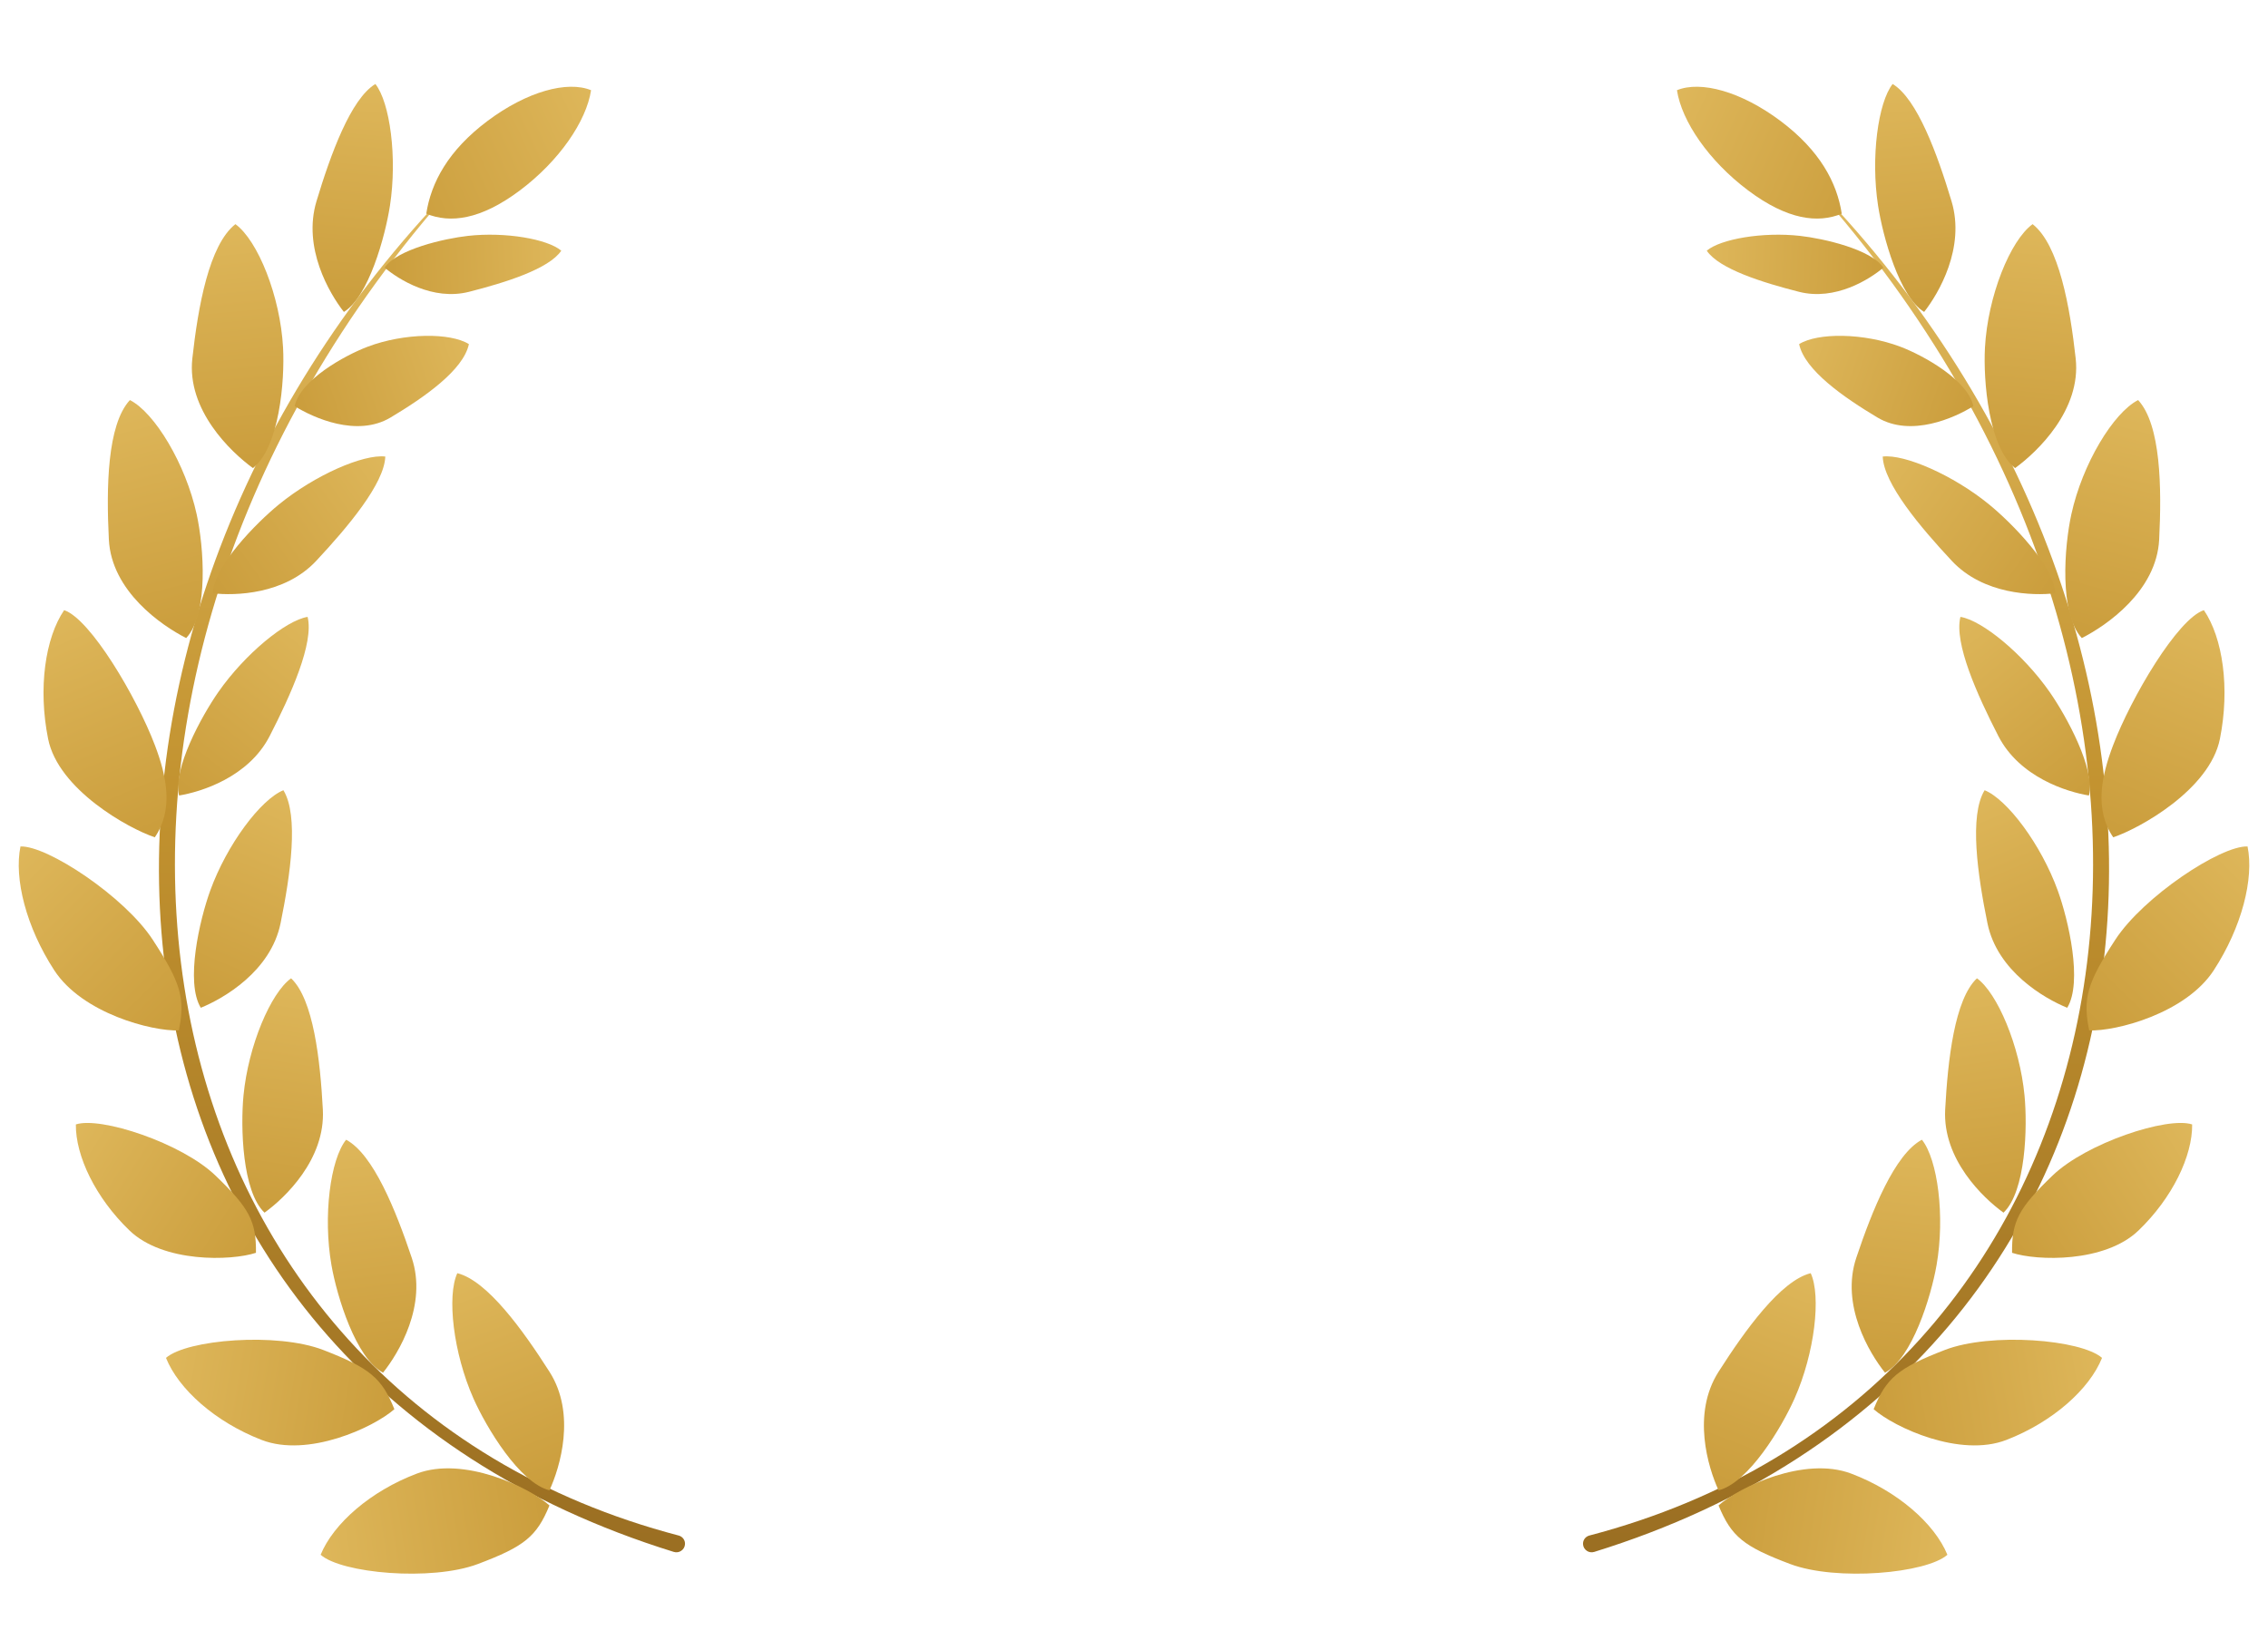
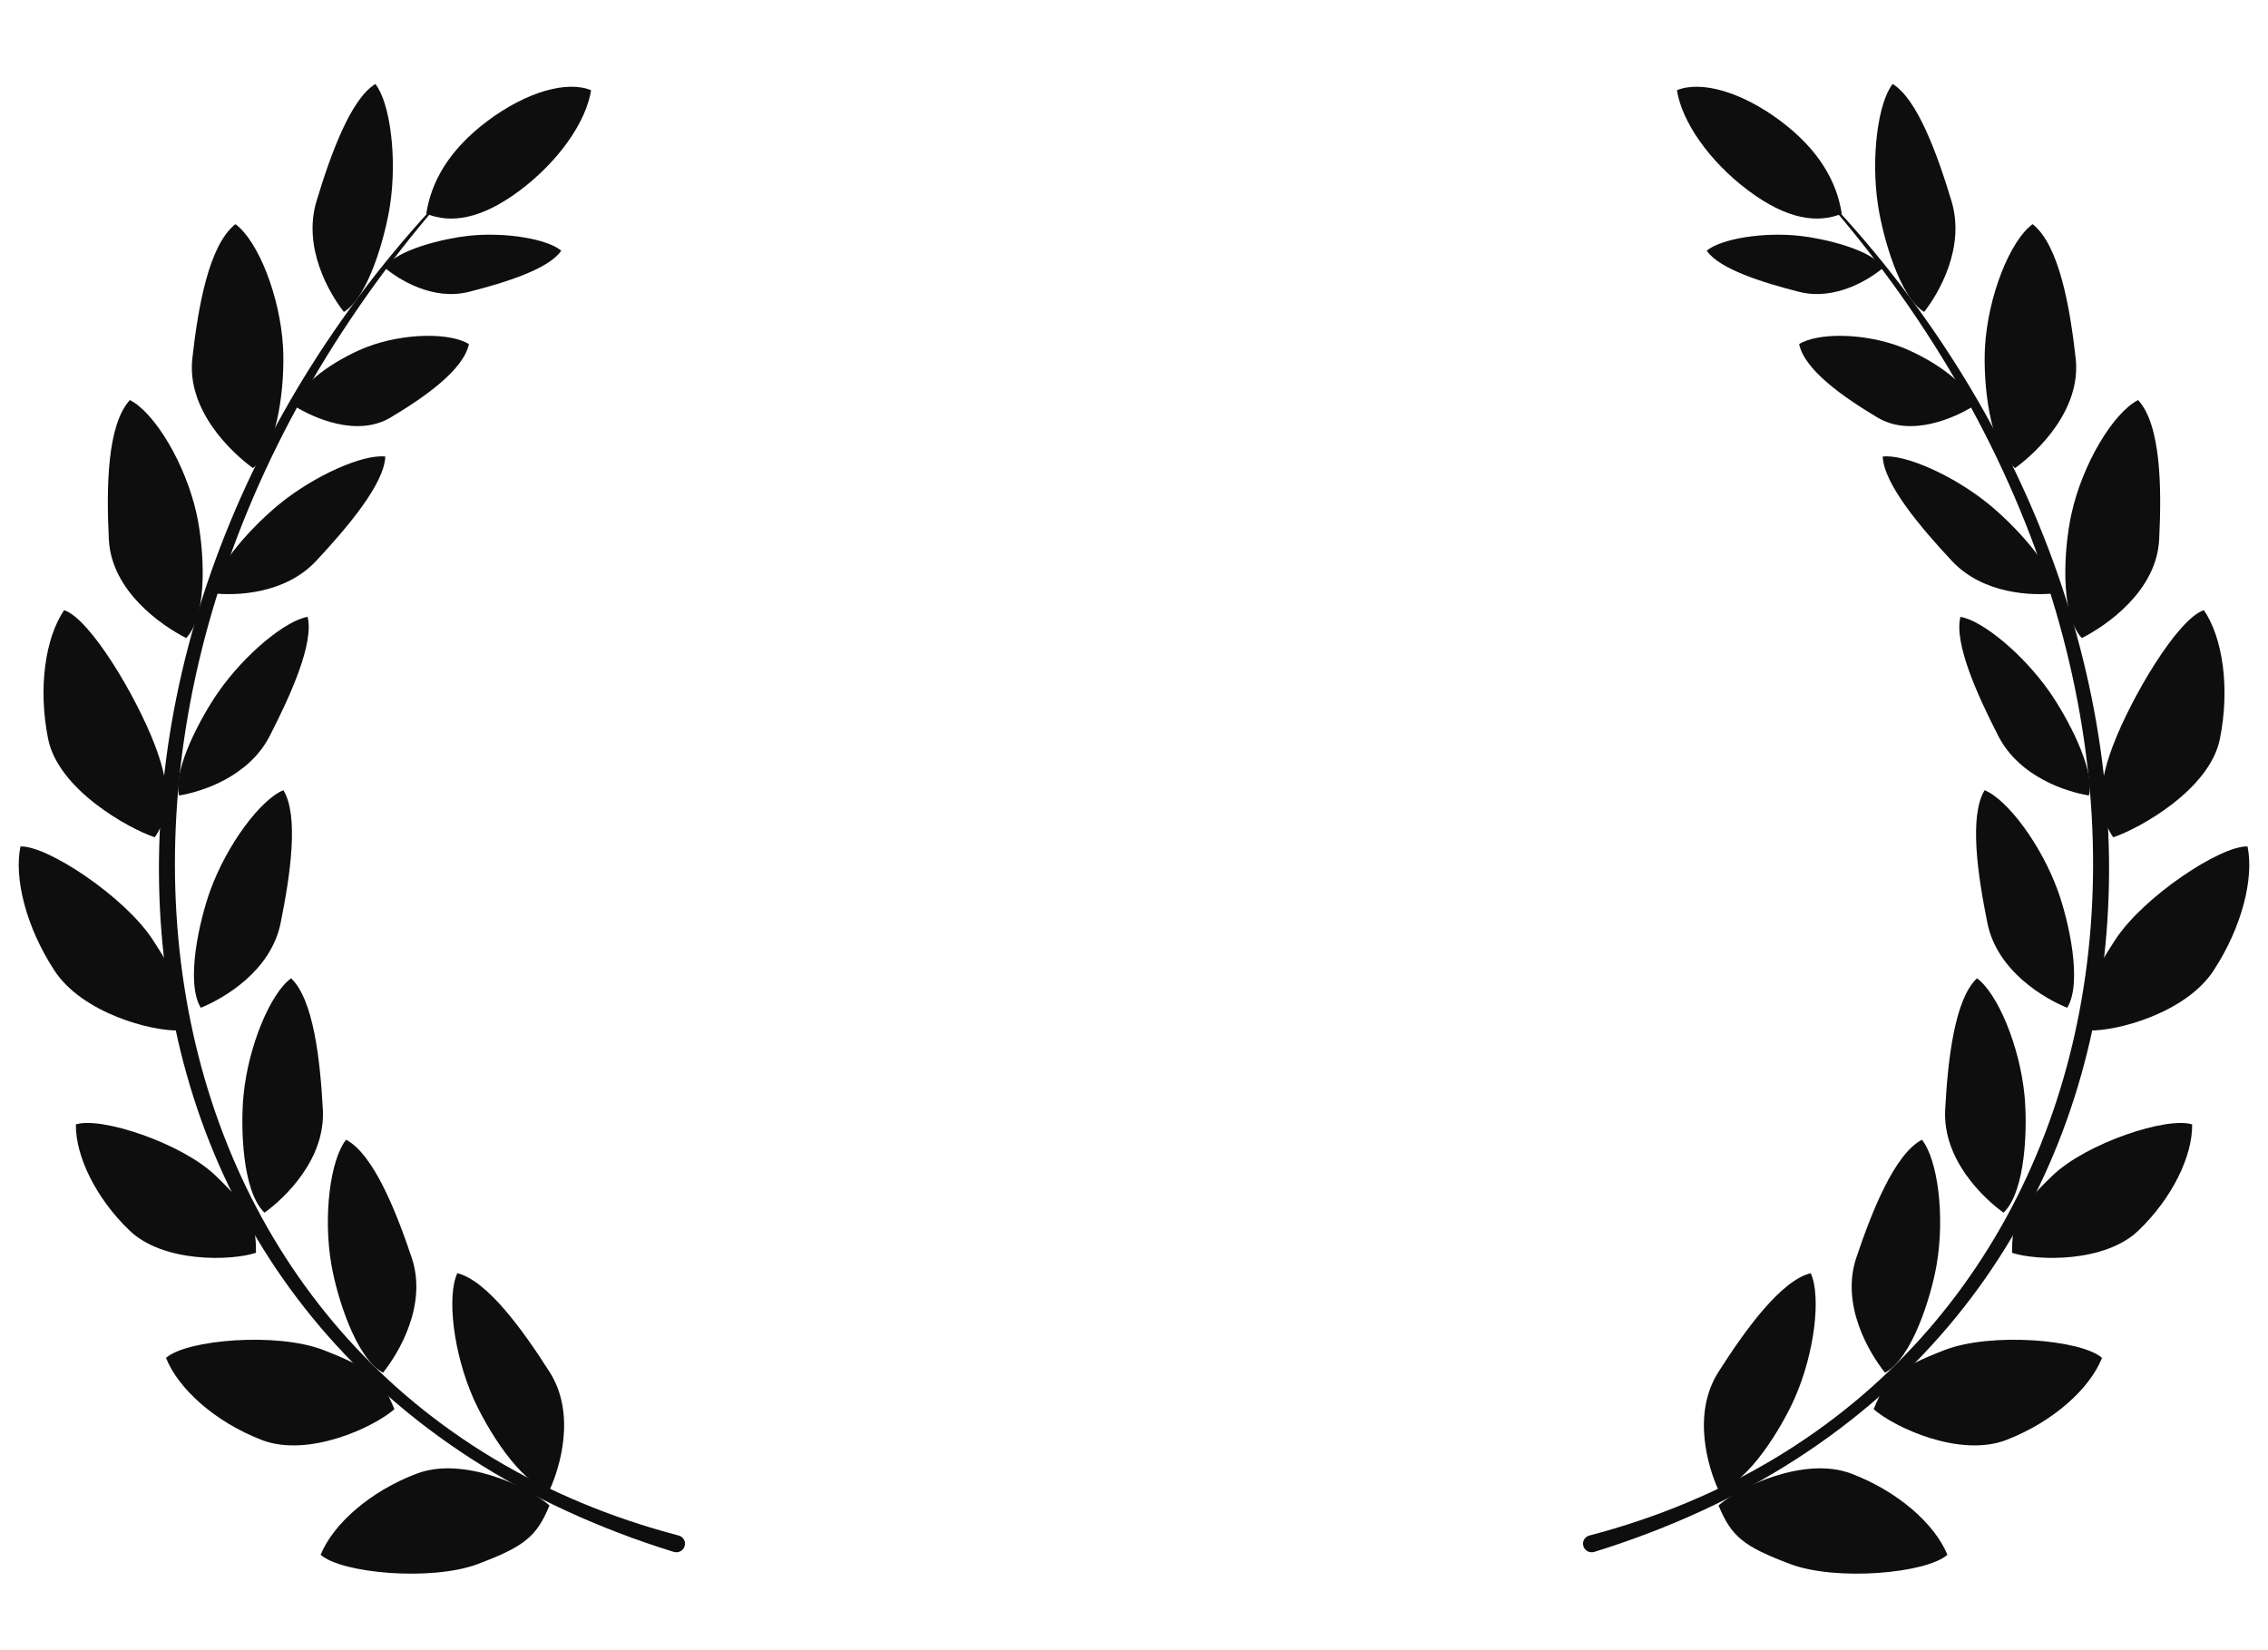
<svg xmlns="http://www.w3.org/2000/svg" viewBox="24 92 352 256" version="1.1" xml:space="preserve" style="fill-rule:evenodd;clip-rule:evenodd;stroke-linejoin:round;stroke-miterlimit:2;">
-   <defs>
-     <linearGradient id="gold" x1="0" y1="92" x2="0" y2="348" gradientUnits="userSpaceOnUse">
-       <stop offset="0" stop-color="#E8C46A" />
-       <stop offset="0.5" stop-color="#C2922F" />
-       <stop offset="1" stop-color="#9A6E22" />
-     </linearGradient>
-   </defs>
  <g transform="matrix(1,0,0,1,-1405.46,0)">
    <g id="アートボード1" transform="matrix(0.501897,0,0,0.549674,-712.593,-78.2576)">
      <rect x="4220.1" y="142.371" width="796.976" height="727.705" style="fill:none;" />
      <g transform="matrix(1,0,0,1,-6.12316,0)">
        <g>
          <g transform="matrix(3.37551,0,0,1.68304,-779.981,165.047)">
-             <path d="M1536.8,120.995C1536.84,120.936 1536.89,120.942 1536.93,121.009C1536.97,121.075 1536.97,121.18 1536.93,121.25C1497.32,206.684 1509.26,319.557 1559.44,343.614C1559.8,343.789 1560.05,344.427 1560.01,345.118C1560.01,345.118 1560.01,345.118 1560.01,345.118C1559.99,345.551 1559.86,345.941 1559.66,346.182C1559.47,346.423 1559.22,346.488 1558.99,346.36C1503.15,314.696 1498.38,197.528 1536.8,120.995Z" style="fill:url(#gold);" />
+             <path d="M1536.8,120.995C1536.84,120.936 1536.89,120.942 1536.93,121.009C1536.97,121.075 1536.97,121.18 1536.93,121.25C1497.32,206.684 1509.26,319.557 1559.44,343.614C1559.8,343.789 1560.05,344.427 1560.01,345.118C1560.01,345.118 1560.01,345.118 1560.01,345.118C1559.99,345.551 1559.86,345.941 1559.66,346.182C1559.47,346.423 1559.22,346.488 1558.99,346.36C1503.15,314.696 1498.38,197.528 1536.8,120.995Z" style="fill:#0E0E0E;" />
          </g>
          <g transform="matrix(-0.103299,-0.591461,1.05354,-0.362593,4254.65,876.515)">
-             <path d="M122.015,191.643C110.148,186.72 107.786,182.876 107.786,169.237C107.786,155.598 126.775,131.031 138.642,126.108C150.509,131.031 158.865,142.735 158.865,156.374C158.865,170.013 133.882,186.72 122.015,191.643Z" style="fill:url(#gold);" />
+             <path d="M122.015,191.643C110.148,186.72 107.786,182.876 107.786,169.237C107.786,155.598 126.775,131.031 138.642,126.108C150.509,131.031 158.865,142.735 158.865,156.374C158.865,170.013 133.882,186.72 122.015,191.643Z" style="fill:#0E0E0E;" />
          </g>
          <g transform="matrix(-0.108939,0.590616,1.05004,0.370961,4208.05,564.527)">
-             <path d="M122.015,191.643C110.148,186.72 107.786,182.876 107.786,169.237C107.786,155.598 126.775,131.031 138.642,126.108C150.509,131.031 158.865,142.735 158.865,156.374C158.865,170.013 133.882,186.72 122.015,191.643Z" style="fill:url(#gold);" />
+             <path d="M122.015,191.643C110.148,186.72 107.786,182.876 107.786,169.237C107.786,155.598 126.775,131.031 138.642,126.108C150.509,131.031 158.865,142.735 158.865,156.374C158.865,170.013 133.882,186.72 122.015,191.643Z" style="fill:#0E0E0E;" />
          </g>
          <g transform="matrix(-0.327441,0.473197,0.76674,0.673204,4246.2,476.768)">
-             <path d="M122.015,191.643C110.148,186.72 107.786,182.876 107.786,169.237C107.786,155.598 126.775,131.031 138.642,126.108C150.509,131.031 158.865,142.735 158.865,156.374C158.865,170.013 133.882,186.72 122.015,191.643Z" style="fill:url(#gold);" />
+             <path d="M122.015,191.643C110.148,186.72 107.786,182.876 107.786,169.237C107.786,155.598 126.775,131.031 138.642,126.108C150.509,131.031 158.865,142.735 158.865,156.374C158.865,170.013 133.882,186.72 122.015,191.643Z" style="fill:#0E0E0E;" />
          </g>
          <g transform="matrix(-0.435999,0.39347,0.636567,0.892552,4260.54,381.661)">
-             <path d="M122.015,191.643C110.148,186.72 107.786,182.876 107.786,169.237C107.786,155.598 126.775,131.031 138.642,126.108C150.509,131.031 158.865,142.735 158.865,156.374C158.865,170.013 133.882,186.72 122.015,191.643Z" style="fill:url(#gold);" />
+             <path d="M122.015,191.643C110.148,186.72 107.786,182.876 107.786,169.237C107.786,155.598 126.775,131.031 138.642,126.108C150.509,131.031 158.865,142.735 158.865,156.374C158.865,170.013 133.882,186.72 122.015,191.643Z" style="fill:#0E0E0E;" />
          </g>
          <g transform="matrix(-0.589257,0.227424,0.230008,1.04902,4346.56,318.222)">
-             <path d="M116.777,191.993C104.91,187.069 105.136,178.067 107.786,169.237C111.962,155.324 126.775,131.031 138.642,126.108C150.509,131.031 158.865,142.735 158.865,156.374C158.865,170.013 128.644,187.069 116.777,191.993Z" style="fill:url(#gold);" />
+             <path d="M116.777,191.993C104.91,187.069 105.136,178.067 107.786,169.237C111.962,155.324 126.775,131.031 138.642,126.108C150.509,131.031 158.865,142.735 158.865,156.374C158.865,170.013 128.644,187.069 116.777,191.993Z" style="fill:#0E0E0E;" />
          </g>
          <g transform="matrix(-0.619454,0.145914,0.0587328,1.06849,4392.68,267.741)">
-             <path d="M116.777,191.993C104.91,187.069 105.899,169.269 108.549,160.439C112.725,146.525 126.775,131.031 138.642,126.108C150.509,131.031 152.46,147.439 152.46,161.079C152.46,174.718 128.644,187.069 116.777,191.993Z" style="fill:url(#gold);" />
+             <path d="M116.777,191.993C104.91,187.069 105.899,169.269 108.549,160.439C112.725,146.525 126.775,131.031 138.642,126.108C150.509,131.031 152.46,147.439 152.46,161.079C152.46,174.718 128.644,187.069 116.777,191.993Z" style="fill:#0E0E0E;" />
          </g>
          <g transform="matrix(-0.63704,0.0535608,-0.129206,1.06331,4451.45,231.523)">
-             <path d="M116.777,191.993C104.91,187.069 105.899,169.269 108.549,160.439C112.725,146.525 126.775,131.031 138.642,126.108C150.509,131.031 152.46,147.439 152.46,161.079C152.46,174.718 128.644,187.069 116.777,191.993Z" style="fill:url(#gold);" />
+             <path d="M116.777,191.993C104.91,187.069 105.899,169.269 108.549,160.439C112.725,146.525 126.775,131.031 138.642,126.108C150.509,131.031 152.46,147.439 152.46,161.079C152.46,174.718 128.644,187.069 116.777,191.993Z" style="fill:#0E0E0E;" />
          </g>
          <g transform="matrix(-0.512686,-0.0425154,-0.318,0.962836,4501.3,217.932)">
-             <path d="M116.777,191.993C104.91,187.069 105.899,169.269 108.549,160.439C112.725,146.525 126.775,131.031 138.642,126.108C150.509,131.031 152.46,147.439 152.46,161.079C152.46,174.718 128.644,187.069 116.777,191.993Z" style="fill:url(#gold);" />
+             <path d="M116.777,191.993C104.91,187.069 105.899,169.269 108.549,160.439C112.725,146.525 126.775,131.031 138.642,126.108C150.509,131.031 152.46,147.439 152.46,161.079C152.46,174.718 128.644,187.069 116.777,191.993Z" style="fill:#0E0E0E;" />
          </g>
          <g transform="matrix(0.0182353,0.357058,-0.823163,0.191054,4548.88,306.937)">
-             <path d="M116.777,191.993C104.91,187.069 105.899,169.269 108.549,160.439C112.725,146.525 126.775,131.031 138.642,126.108C150.509,131.031 152.46,147.439 152.46,161.079C152.46,174.718 128.644,187.069 116.777,191.993Z" style="fill:url(#gold);" />
+             <path d="M116.777,191.993C104.91,187.069 105.899,169.269 108.549,160.439C112.725,146.525 126.775,131.031 138.642,126.108C150.509,131.031 152.46,147.439 152.46,161.079C152.46,174.718 128.644,187.069 116.777,191.993Z" style="fill:#0E0E0E;" />
          </g>
          <g transform="matrix(0.172076,0.449279,-0.760626,0.415126,4491.1,292.276)">
-             <path d="M116.777,191.993C104.91,187.069 105.899,169.269 108.549,160.439C112.725,146.525 126.775,131.031 138.642,126.108C150.509,131.031 152.46,147.439 152.46,161.079C152.46,174.718 128.644,187.069 116.777,191.993Z" style="fill:url(#gold);" />
+             <path d="M116.777,191.993C104.91,187.069 105.899,169.269 108.549,160.439C112.725,146.525 126.775,131.031 138.642,126.108C150.509,131.031 152.46,147.439 152.46,161.079C152.46,174.718 128.644,187.069 116.777,191.993Z" style="fill:#0E0E0E;" />
          </g>
          <g transform="matrix(0.273737,0.351995,-0.718578,0.702864,4445.85,301.226)">
-             <path d="M116.777,191.993C104.91,187.069 105.899,169.269 108.549,160.439C112.725,146.525 126.775,131.031 138.642,126.108C150.509,131.031 152.46,147.439 152.46,161.079C152.46,174.718 128.644,187.069 116.777,191.993Z" style="fill:url(#gold);" />
+             <path d="M116.777,191.993C104.91,187.069 105.899,169.269 108.549,160.439C112.725,146.525 126.775,131.031 138.642,126.108C150.509,131.031 152.46,147.439 152.46,161.079C152.46,174.718 128.644,187.069 116.777,191.993Z" style="fill:#0E0E0E;" />
          </g>
          <g transform="matrix(0.368626,0.270338,-0.480992,0.855353,4378.71,338.592)">
-             <path d="M116.777,191.993C104.91,187.069 105.899,169.269 108.549,160.439C112.725,146.525 126.775,131.031 138.642,126.108C150.509,131.031 152.46,147.439 152.46,161.079C152.46,174.718 128.644,187.069 116.777,191.993Z" style="fill:url(#gold);" />
+             <path d="M116.777,191.993C104.91,187.069 105.899,169.269 108.549,160.439C112.725,146.525 126.775,131.031 138.642,126.108C150.509,131.031 152.46,147.439 152.46,161.079C152.46,174.718 128.644,187.069 116.777,191.993Z" style="fill:#0E0E0E;" />
          </g>
          <g transform="matrix(0.498952,0.194245,-0.222112,0.996871,4320.51,380.248)">
-             <path d="M116.777,191.993C104.91,187.069 105.899,169.269 108.549,160.439C112.725,146.525 126.775,131.031 138.642,126.108C150.509,131.031 152.46,147.439 152.46,161.079C152.46,174.718 128.644,187.069 116.777,191.993Z" style="fill:url(#gold);" />
+             <path d="M116.777,191.993C104.91,187.069 105.899,169.269 108.549,160.439C112.725,146.525 126.775,131.031 138.642,126.108C150.509,131.031 152.46,147.439 152.46,161.079C152.46,174.718 128.644,187.069 116.777,191.993Z" style="fill:#0E0E0E;" />
          </g>
          <g transform="matrix(0.557826,0.0763443,0.0604457,1.02985,4279.09,445.544)">
-             <path d="M116.777,191.993C104.91,187.069 105.899,169.269 108.549,160.439C112.725,146.525 126.775,131.031 138.642,126.108C150.509,131.031 152.46,147.439 152.46,161.079C152.46,174.718 128.644,187.069 116.777,191.993Z" style="fill:url(#gold);" />
+             <path d="M116.777,191.993C104.91,187.069 105.899,169.269 108.549,160.439C112.725,146.525 126.775,131.031 138.642,126.108C150.509,131.031 152.46,147.439 152.46,161.079C152.46,174.718 128.644,187.069 116.777,191.993Z" style="fill:#0E0E0E;" />
          </g>
          <g transform="matrix(0.559923,-0.0622462,0.35903,0.97784,4258.16,516.903)">
-             <path d="M116.777,191.993C104.91,187.069 105.899,169.269 108.549,160.439C112.725,146.525 126.775,131.031 138.642,126.108C150.509,131.031 152.46,147.439 152.46,161.079C152.46,174.718 128.644,187.069 116.777,191.993Z" style="fill:url(#gold);" />
+             <path d="M116.777,191.993C104.91,187.069 105.899,169.269 108.549,160.439C112.725,146.525 126.775,131.031 138.642,126.108C150.509,131.031 152.46,147.439 152.46,161.079C152.46,174.718 128.644,187.069 116.777,191.993Z" style="fill:#0E0E0E;" />
          </g>
          <g transform="matrix(0.526816,-0.184038,0.607359,0.869535,4265.82,585.134)">
-             <path d="M116.777,191.993C104.91,187.069 105.899,169.269 108.549,160.439C112.725,146.525 126.775,131.031 138.642,126.108C150.509,131.031 152.46,147.439 152.46,161.079C152.46,174.718 128.644,187.069 116.777,191.993Z" style="fill:url(#gold);" />
+             <path d="M116.777,191.993C104.91,187.069 105.899,169.269 108.549,160.439C112.725,146.525 126.775,131.031 138.642,126.108C150.509,131.031 152.46,147.439 152.46,161.079C152.46,174.718 128.644,187.069 116.777,191.993Z" style="fill:#0E0E0E;" />
          </g>
          <g transform="matrix(0.246854,0.485496,-0.8928,0.61098,4535.18,190.858)">
-             <path d="M138.642,183.187C126.775,178.264 118.419,170.013 118.419,156.374C118.419,142.735 126.775,131.031 138.642,126.108C150.509,131.031 158.865,142.735 158.865,156.374C158.865,170.013 150.509,178.264 138.642,183.187Z" style="fill:url(#gold);" />
+             <path d="M138.642,183.187C126.775,178.264 118.419,170.013 118.419,156.374C118.419,142.735 126.775,131.031 138.642,126.108C150.509,131.031 158.865,142.735 158.865,156.374C158.865,170.013 150.509,178.264 138.642,183.187Z" style="fill:#0E0E0E;" />
          </g>
        </g>
        <g transform="matrix(-1,0,0,1,9249.42,0)">
          <g transform="matrix(3.37551,0,0,1.68304,-779.981,165.047)">
-             <path d="M1536.8,120.995C1536.84,120.936 1536.89,120.942 1536.93,121.009C1536.97,121.075 1536.97,121.18 1536.93,121.25C1497.32,206.684 1509.26,319.557 1559.44,343.614C1559.8,343.789 1560.05,344.427 1560.01,345.118C1560.01,345.118 1560.01,345.118 1560.01,345.118C1559.99,345.551 1559.86,345.941 1559.66,346.182C1559.47,346.423 1559.22,346.488 1558.99,346.36C1503.15,314.696 1498.38,197.528 1536.8,120.995Z" style="fill:url(#gold);" />
+             <path d="M1536.8,120.995C1536.84,120.936 1536.89,120.942 1536.93,121.009C1536.97,121.075 1536.97,121.18 1536.93,121.25C1497.32,206.684 1509.26,319.557 1559.44,343.614C1559.8,343.789 1560.05,344.427 1560.01,345.118C1560.01,345.118 1560.01,345.118 1560.01,345.118C1559.99,345.551 1559.86,345.941 1559.66,346.182C1559.47,346.423 1559.22,346.488 1558.99,346.36C1503.15,314.696 1498.38,197.528 1536.8,120.995Z" style="fill:#0E0E0E;" />
          </g>
          <g transform="matrix(-0.103299,-0.591461,1.05354,-0.362593,4254.65,876.515)">
-             <path d="M122.015,191.643C110.148,186.72 107.786,182.876 107.786,169.237C107.786,155.598 126.775,131.031 138.642,126.108C150.509,131.031 158.865,142.735 158.865,156.374C158.865,170.013 133.882,186.72 122.015,191.643Z" style="fill:url(#gold);" />
+             <path d="M122.015,191.643C110.148,186.72 107.786,182.876 107.786,169.237C107.786,155.598 126.775,131.031 138.642,126.108C150.509,131.031 158.865,142.735 158.865,156.374C158.865,170.013 133.882,186.72 122.015,191.643Z" style="fill:#0E0E0E;" />
          </g>
          <g transform="matrix(-0.108939,0.590616,1.05004,0.370961,4208.05,564.527)">
-             <path d="M122.015,191.643C110.148,186.72 107.786,182.876 107.786,169.237C107.786,155.598 126.775,131.031 138.642,126.108C150.509,131.031 158.865,142.735 158.865,156.374C158.865,170.013 133.882,186.72 122.015,191.643Z" style="fill:url(#gold);" />
+             <path d="M122.015,191.643C110.148,186.72 107.786,182.876 107.786,169.237C107.786,155.598 126.775,131.031 138.642,126.108C150.509,131.031 158.865,142.735 158.865,156.374C158.865,170.013 133.882,186.72 122.015,191.643Z" style="fill:#0E0E0E;" />
          </g>
          <g transform="matrix(-0.327441,0.473197,0.76674,0.673204,4246.2,476.768)">
-             <path d="M122.015,191.643C110.148,186.72 107.786,182.876 107.786,169.237C107.786,155.598 126.775,131.031 138.642,126.108C150.509,131.031 158.865,142.735 158.865,156.374C158.865,170.013 133.882,186.72 122.015,191.643Z" style="fill:url(#gold);" />
+             <path d="M122.015,191.643C110.148,186.72 107.786,182.876 107.786,169.237C107.786,155.598 126.775,131.031 138.642,126.108C150.509,131.031 158.865,142.735 158.865,156.374C158.865,170.013 133.882,186.72 122.015,191.643Z" style="fill:#0E0E0E;" />
          </g>
          <g transform="matrix(-0.435999,0.39347,0.636567,0.892552,4260.54,381.661)">
-             <path d="M122.015,191.643C110.148,186.72 107.786,182.876 107.786,169.237C107.786,155.598 126.775,131.031 138.642,126.108C150.509,131.031 158.865,142.735 158.865,156.374C158.865,170.013 133.882,186.72 122.015,191.643Z" style="fill:url(#gold);" />
+             <path d="M122.015,191.643C110.148,186.72 107.786,182.876 107.786,169.237C107.786,155.598 126.775,131.031 138.642,126.108C150.509,131.031 158.865,142.735 158.865,156.374C158.865,170.013 133.882,186.72 122.015,191.643Z" style="fill:#0E0E0E;" />
          </g>
          <g transform="matrix(-0.589257,0.227424,0.230008,1.04902,4346.56,318.222)">
-             <path d="M116.777,191.993C104.91,187.069 105.136,178.067 107.786,169.237C111.962,155.324 126.775,131.031 138.642,126.108C150.509,131.031 158.865,142.735 158.865,156.374C158.865,170.013 128.644,187.069 116.777,191.993Z" style="fill:url(#gold);" />
+             <path d="M116.777,191.993C104.91,187.069 105.136,178.067 107.786,169.237C111.962,155.324 126.775,131.031 138.642,126.108C150.509,131.031 158.865,142.735 158.865,156.374C158.865,170.013 128.644,187.069 116.777,191.993Z" style="fill:#0E0E0E;" />
          </g>
          <g transform="matrix(-0.619454,0.145914,0.0587328,1.06849,4392.68,267.741)">
-             <path d="M116.777,191.993C104.91,187.069 105.899,169.269 108.549,160.439C112.725,146.525 126.775,131.031 138.642,126.108C150.509,131.031 152.46,147.439 152.46,161.079C152.46,174.718 128.644,187.069 116.777,191.993Z" style="fill:url(#gold);" />
+             <path d="M116.777,191.993C104.91,187.069 105.899,169.269 108.549,160.439C112.725,146.525 126.775,131.031 138.642,126.108C150.509,131.031 152.46,147.439 152.46,161.079C152.46,174.718 128.644,187.069 116.777,191.993Z" style="fill:#0E0E0E;" />
          </g>
          <g transform="matrix(-0.63704,0.0535608,-0.129206,1.06331,4451.45,231.523)">
-             <path d="M116.777,191.993C104.91,187.069 105.899,169.269 108.549,160.439C112.725,146.525 126.775,131.031 138.642,126.108C150.509,131.031 152.46,147.439 152.46,161.079C152.46,174.718 128.644,187.069 116.777,191.993Z" style="fill:url(#gold);" />
+             <path d="M116.777,191.993C104.91,187.069 105.899,169.269 108.549,160.439C112.725,146.525 126.775,131.031 138.642,126.108C150.509,131.031 152.46,147.439 152.46,161.079C152.46,174.718 128.644,187.069 116.777,191.993Z" style="fill:#0E0E0E;" />
          </g>
          <g transform="matrix(-0.512686,-0.0425154,-0.318,0.962836,4501.3,217.932)">
-             <path d="M116.777,191.993C104.91,187.069 105.899,169.269 108.549,160.439C112.725,146.525 126.775,131.031 138.642,126.108C150.509,131.031 152.46,147.439 152.46,161.079C152.46,174.718 128.644,187.069 116.777,191.993Z" style="fill:url(#gold);" />
+             <path d="M116.777,191.993C104.91,187.069 105.899,169.269 108.549,160.439C112.725,146.525 126.775,131.031 138.642,126.108C150.509,131.031 152.46,147.439 152.46,161.079C152.46,174.718 128.644,187.069 116.777,191.993Z" style="fill:#0E0E0E;" />
          </g>
          <g transform="matrix(0.0182353,0.357058,-0.823163,0.191054,4548.88,306.937)">
-             <path d="M116.777,191.993C104.91,187.069 105.899,169.269 108.549,160.439C112.725,146.525 126.775,131.031 138.642,126.108C150.509,131.031 152.46,147.439 152.46,161.079C152.46,174.718 128.644,187.069 116.777,191.993Z" style="fill:url(#gold);" />
+             <path d="M116.777,191.993C104.91,187.069 105.899,169.269 108.549,160.439C112.725,146.525 126.775,131.031 138.642,126.108C150.509,131.031 152.46,147.439 152.46,161.079C152.46,174.718 128.644,187.069 116.777,191.993Z" style="fill:#0E0E0E;" />
          </g>
          <g transform="matrix(0.172076,0.449279,-0.760626,0.415126,4491.1,292.276)">
-             <path d="M116.777,191.993C104.91,187.069 105.899,169.269 108.549,160.439C112.725,146.525 126.775,131.031 138.642,126.108C150.509,131.031 152.46,147.439 152.46,161.079C152.46,174.718 128.644,187.069 116.777,191.993Z" style="fill:url(#gold);" />
+             <path d="M116.777,191.993C104.91,187.069 105.899,169.269 108.549,160.439C112.725,146.525 126.775,131.031 138.642,126.108C150.509,131.031 152.46,147.439 152.46,161.079C152.46,174.718 128.644,187.069 116.777,191.993Z" style="fill:#0E0E0E;" />
          </g>
          <g transform="matrix(0.273737,0.351995,-0.718578,0.702864,4445.85,301.226)">
-             <path d="M116.777,191.993C104.91,187.069 105.899,169.269 108.549,160.439C112.725,146.525 126.775,131.031 138.642,126.108C150.509,131.031 152.46,147.439 152.46,161.079C152.46,174.718 128.644,187.069 116.777,191.993Z" style="fill:url(#gold);" />
+             <path d="M116.777,191.993C104.91,187.069 105.899,169.269 108.549,160.439C112.725,146.525 126.775,131.031 138.642,126.108C150.509,131.031 152.46,147.439 152.46,161.079C152.46,174.718 128.644,187.069 116.777,191.993Z" style="fill:#0E0E0E;" />
          </g>
          <g transform="matrix(0.368626,0.270338,-0.480992,0.855353,4378.71,338.592)">
-             <path d="M116.777,191.993C104.91,187.069 105.899,169.269 108.549,160.439C112.725,146.525 126.775,131.031 138.642,126.108C150.509,131.031 152.46,147.439 152.46,161.079C152.46,174.718 128.644,187.069 116.777,191.993Z" style="fill:url(#gold);" />
+             <path d="M116.777,191.993C104.91,187.069 105.899,169.269 108.549,160.439C112.725,146.525 126.775,131.031 138.642,126.108C150.509,131.031 152.46,147.439 152.46,161.079C152.46,174.718 128.644,187.069 116.777,191.993Z" style="fill:#0E0E0E;" />
          </g>
          <g transform="matrix(0.498952,0.194245,-0.222112,0.996871,4320.51,380.248)">
-             <path d="M116.777,191.993C104.91,187.069 105.899,169.269 108.549,160.439C112.725,146.525 126.775,131.031 138.642,126.108C150.509,131.031 152.46,147.439 152.46,161.079C152.46,174.718 128.644,187.069 116.777,191.993Z" style="fill:url(#gold);" />
+             <path d="M116.777,191.993C104.91,187.069 105.899,169.269 108.549,160.439C112.725,146.525 126.775,131.031 138.642,126.108C150.509,131.031 152.46,147.439 152.46,161.079C152.46,174.718 128.644,187.069 116.777,191.993Z" style="fill:#0E0E0E;" />
          </g>
          <g transform="matrix(0.557826,0.0763443,0.0604457,1.02985,4279.09,445.544)">
-             <path d="M116.777,191.993C104.91,187.069 105.899,169.269 108.549,160.439C112.725,146.525 126.775,131.031 138.642,126.108C150.509,131.031 152.46,147.439 152.46,161.079C152.46,174.718 128.644,187.069 116.777,191.993Z" style="fill:url(#gold);" />
+             <path d="M116.777,191.993C104.91,187.069 105.899,169.269 108.549,160.439C112.725,146.525 126.775,131.031 138.642,126.108C150.509,131.031 152.46,147.439 152.46,161.079C152.46,174.718 128.644,187.069 116.777,191.993Z" style="fill:#0E0E0E;" />
          </g>
          <g transform="matrix(0.559923,-0.0622462,0.35903,0.97784,4258.16,516.903)">
-             <path d="M116.777,191.993C104.91,187.069 105.899,169.269 108.549,160.439C112.725,146.525 126.775,131.031 138.642,126.108C150.509,131.031 152.46,147.439 152.46,161.079C152.46,174.718 128.644,187.069 116.777,191.993Z" style="fill:url(#gold);" />
+             <path d="M116.777,191.993C104.91,187.069 105.899,169.269 108.549,160.439C112.725,146.525 126.775,131.031 138.642,126.108C150.509,131.031 152.46,147.439 152.46,161.079C152.46,174.718 128.644,187.069 116.777,191.993Z" style="fill:#0E0E0E;" />
          </g>
          <g transform="matrix(0.526816,-0.184038,0.607359,0.869535,4265.82,585.134)">
-             <path d="M116.777,191.993C104.91,187.069 105.899,169.269 108.549,160.439C112.725,146.525 126.775,131.031 138.642,126.108C150.509,131.031 152.46,147.439 152.46,161.079C152.46,174.718 128.644,187.069 116.777,191.993Z" style="fill:url(#gold);" />
+             <path d="M116.777,191.993C104.91,187.069 105.899,169.269 108.549,160.439C112.725,146.525 126.775,131.031 138.642,126.108C150.509,131.031 152.46,147.439 152.46,161.079C152.46,174.718 128.644,187.069 116.777,191.993Z" style="fill:#0E0E0E;" />
          </g>
          <g transform="matrix(0.246854,0.485496,-0.8928,0.61098,4535.18,190.858)">
-             <path d="M138.642,183.187C126.775,178.264 118.419,170.013 118.419,156.374C118.419,142.735 126.775,131.031 138.642,126.108C150.509,131.031 158.865,142.735 158.865,156.374C158.865,170.013 150.509,178.264 138.642,183.187Z" style="fill:url(#gold);" />
+             <path d="M138.642,183.187C126.775,178.264 118.419,170.013 118.419,156.374C118.419,142.735 126.775,131.031 138.642,126.108C150.509,131.031 158.865,142.735 158.865,156.374C158.865,170.013 150.509,178.264 138.642,183.187Z" style="fill:#0E0E0E;" />
          </g>
        </g>
      </g>
    </g>
  </g>
</svg>
